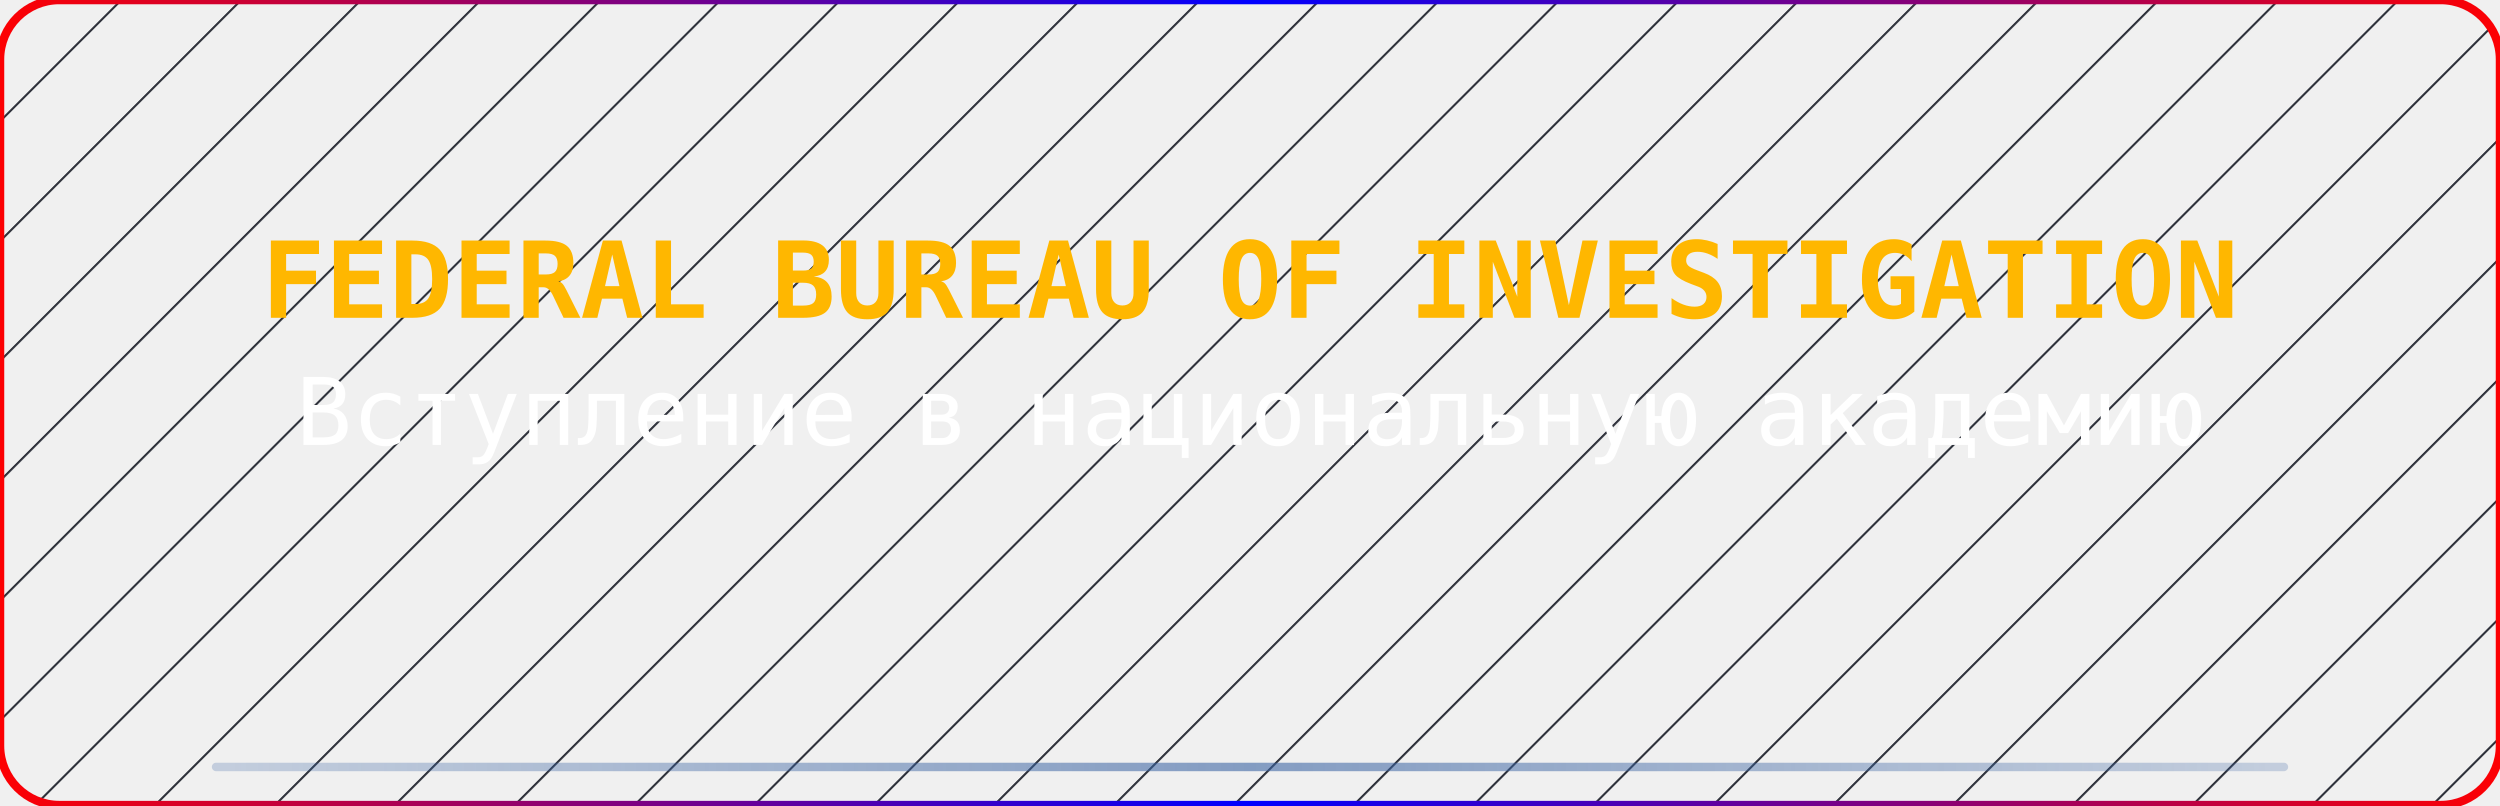
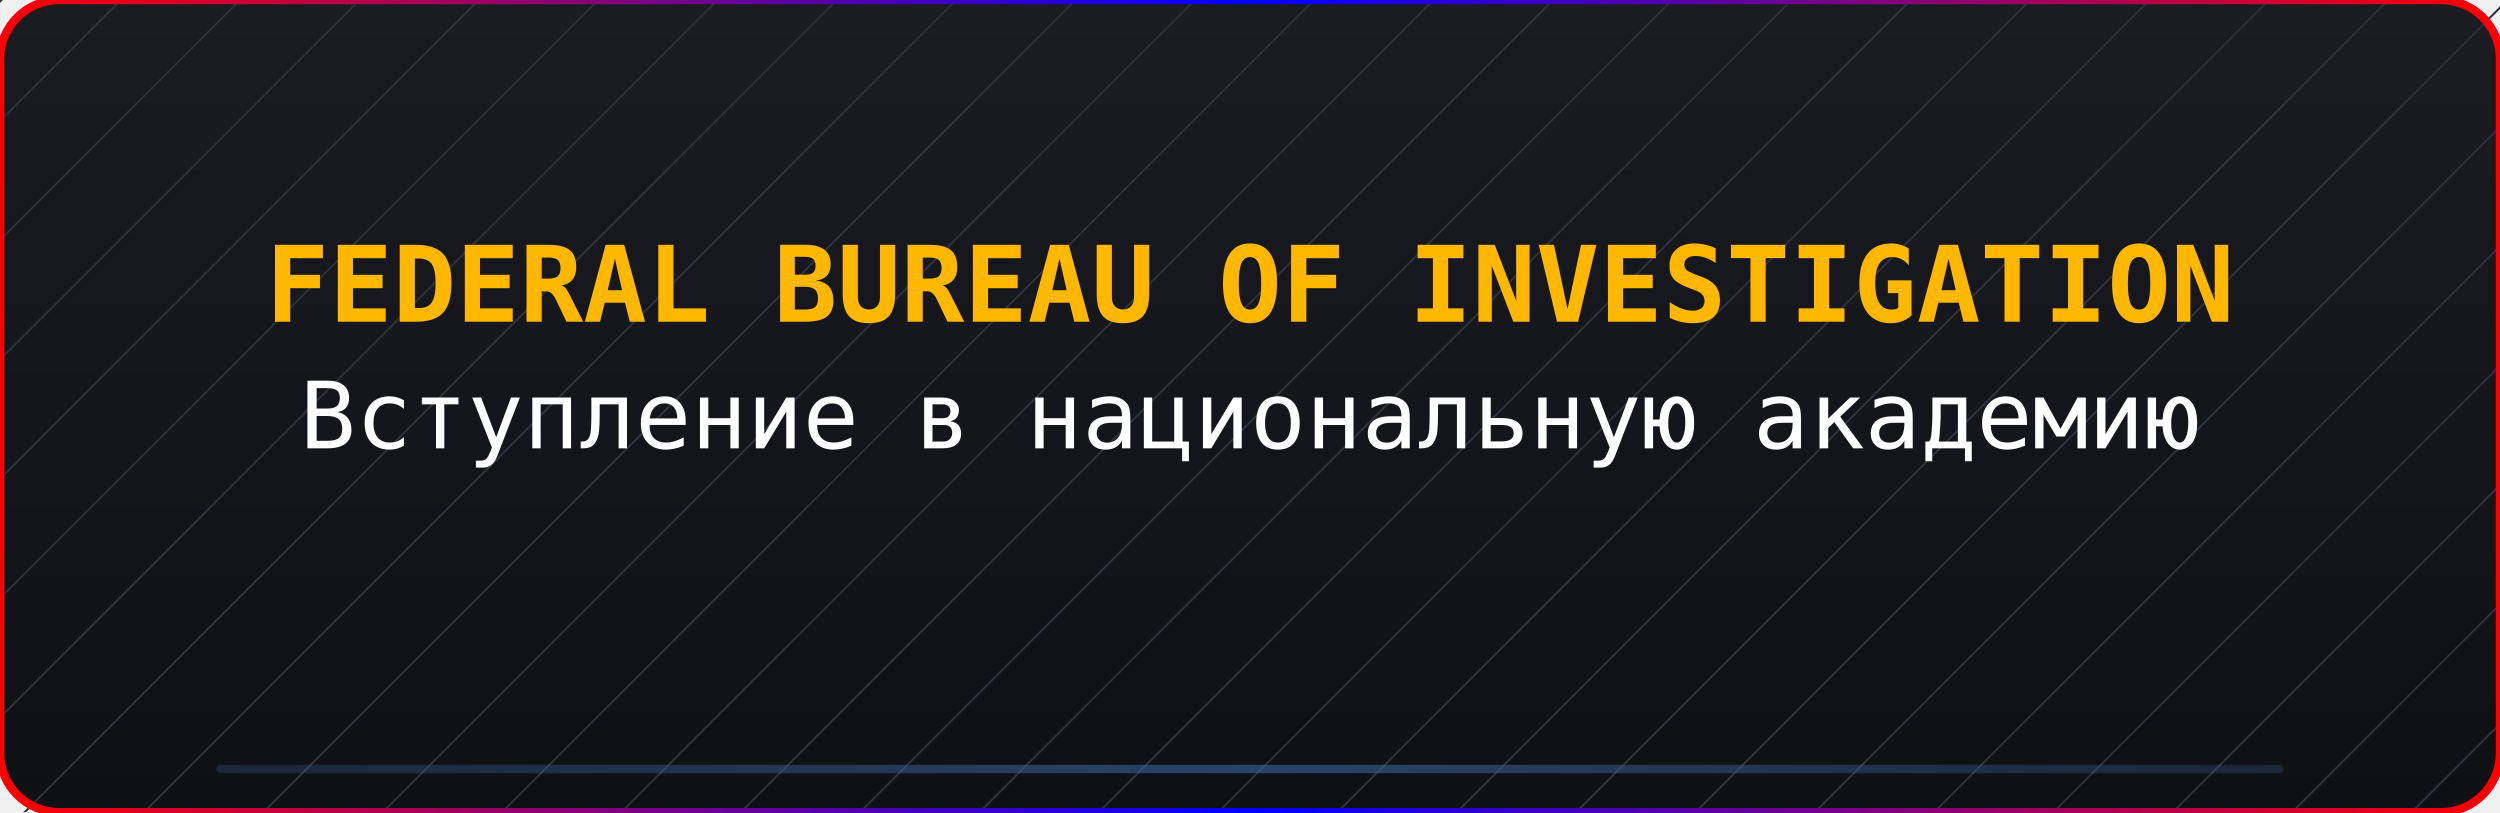
- <svg xmlns="http://www.w3.org/2000/svg" width="1180" height="380">
+ <svg xmlns="http://www.w3.org/2000/svg" width="1185" height="385">
  <defs>
+     <linearGradient id="bgGrad" x1="0" y1="0" x2="0" y2="1">
+       <stop offset="0%" stop-color="#1a1c22" />
+       <stop offset="100%" stop-color="#0f1014" />
+     </linearGradient>
+     <linearGradient id="lineGradients" x1="0" y1="0" x2="100%" y2="0">
+       <stop offset="0%" stop-color="#2c2f38" />
+       <stop offset="50%" stop-color="#555a65" />
+       <stop offset="100%" stop-color="#2c2f38" />
+     </linearGradient>
    <pattern id="diagonalLines" width="40" height="40" patternUnits="userSpaceOnUse" patternTransform="rotate(45)">
      <line x1="0" y1="0" x2="0" y2="40" stroke="#2c2f38" stroke-width="2" />
    </pattern>
    <linearGradient id="borderGrad" x1="0%" y1="0%" x2="100%" y2="0%">
      <stop offset="0%" stop-color="#ff0000" />
      <stop offset="50%" stop-color="#0000ff" />
      <stop offset="100%" stop-color="#ff0000" />
      <animateTransform attributeName="gradientTransform" type="rotate" from="0 0.5 0.5" to="360 0.5 0.5" dur="6s" repeatCount="indefinite" />
    </linearGradient>
-     <linearGradient id="lineGrad" x1="0%" y1="0" x2="100%" y2="0">
+     <linearGradient id="bottomLineGrad" x1="0%" y1="0" x2="100%" y2="0">
      <stop offset="0%" stop-color="rgba(59,100,163,0.25)" />
      <stop offset="50%" stop-color="rgba(59,100,163,0.6)" />
      <stop offset="100%" stop-color="rgba(59,100,163,0.25)" />
      <animateTransform attributeName="gradientTransform" type="translate" from="-200 0" to="200 0" dur="3s" repeatCount="indefinite" />
    </linearGradient>
  </defs>
-   <rect x="0" y="0" width="1180" height="380" rx="28" fill="url(#diagonalLines)" stroke="url(#borderGrad)" stroke-width="4" />
-   <text x="590" y="150" text-anchor="middle" font-family="Consolas, monospace" font-size="50" fill="#ffb700" font-weight="bold">
+   <rect x="0" y="0" width="1185" height="385" rx="28" fill="url(#bgGrad)" />
+   <rect x="0" y="0" width="1185" height="385" fill="url(#diagonalLines)" />
+   <rect x="0" y="0" width="1185" height="385" rx="28" fill="none" stroke="url(#borderGrad)" stroke-width="4" />
+   <text x="592.5" y="152.5" text-anchor="middle" font-family="Consolas, monospace" font-size="50" fill="#ffb700" font-weight="bold">
    FEDERAL BUREAU OF INVESTIGATION
  </text>
-   <text x="590" y="210" text-anchor="middle" font-family="Consolas, monospace" font-size="44" fill="#ffffff" font-weight="normal">
+   <text x="592.5" y="212.5" text-anchor="middle" font-family="Consolas, monospace" font-size="44" fill="#ffffff" font-weight="normal">
    Вступление в национальную академию
  </text>
-   <rect x="100" y="360" width="980" height="4" rx="2" fill="url(#lineGrad)" />
+   <rect x="102.5" y="362.5" width="980" height="4" rx="2" fill="url(#bottomLineGrad)" />
</svg>
